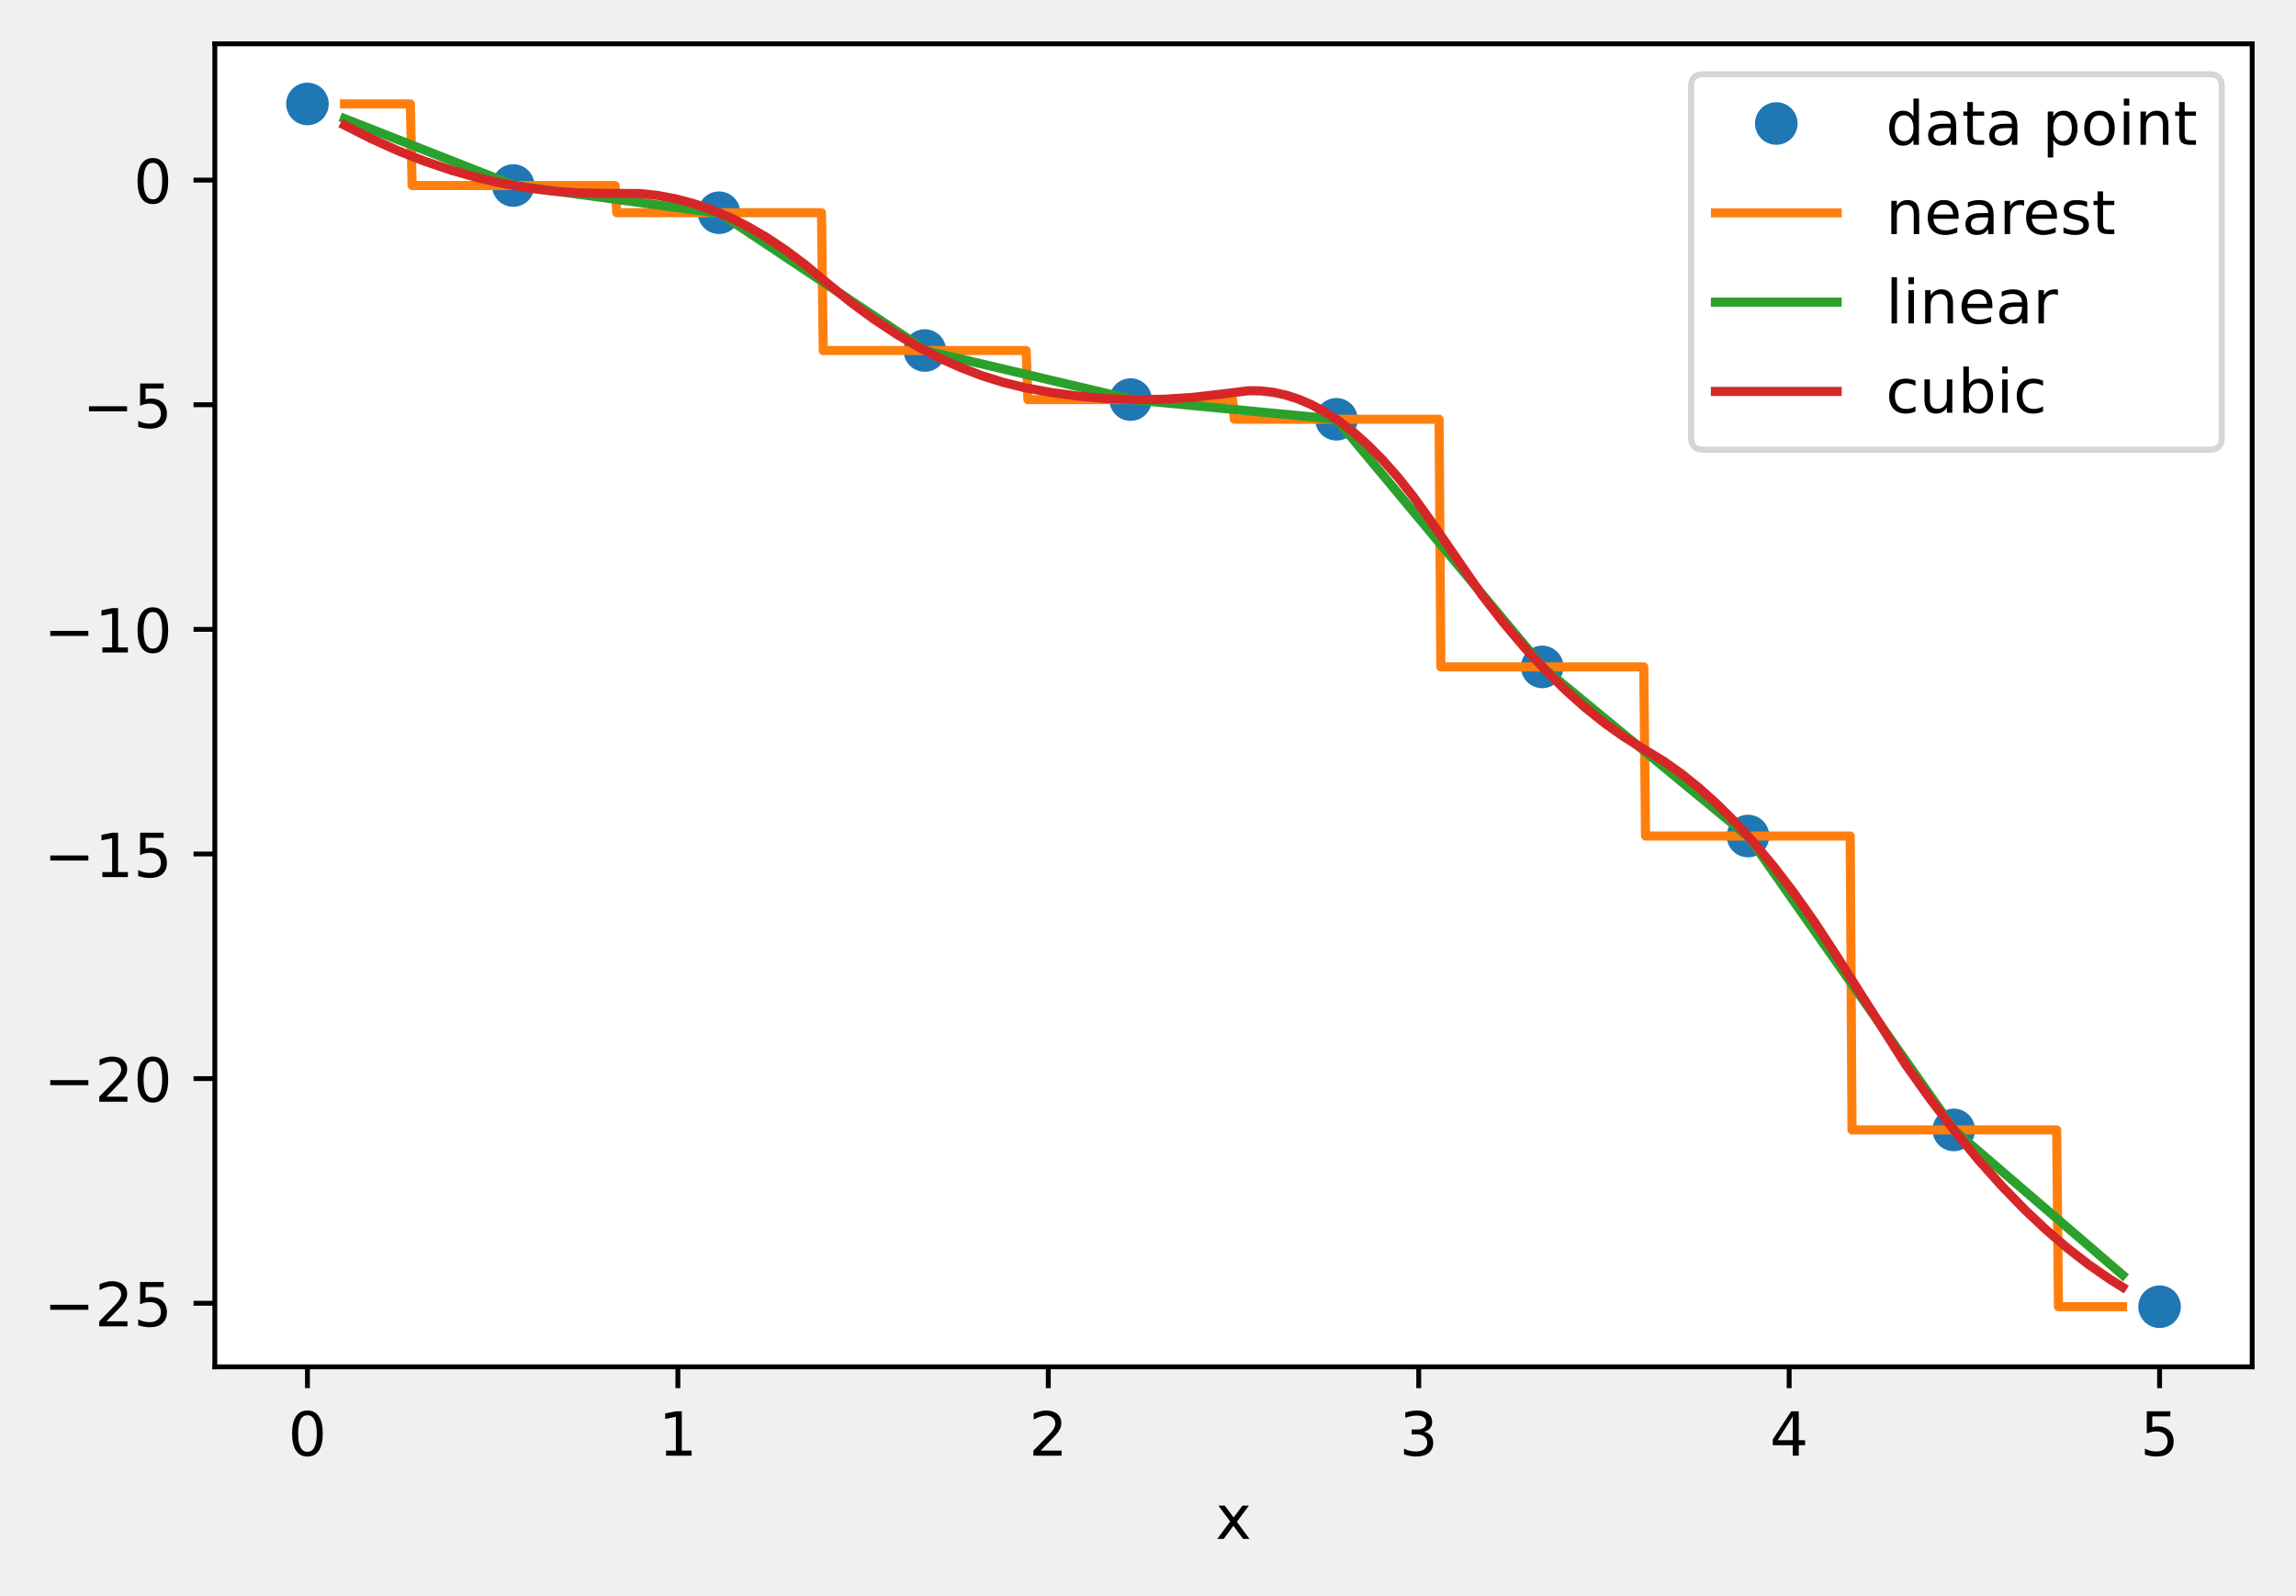
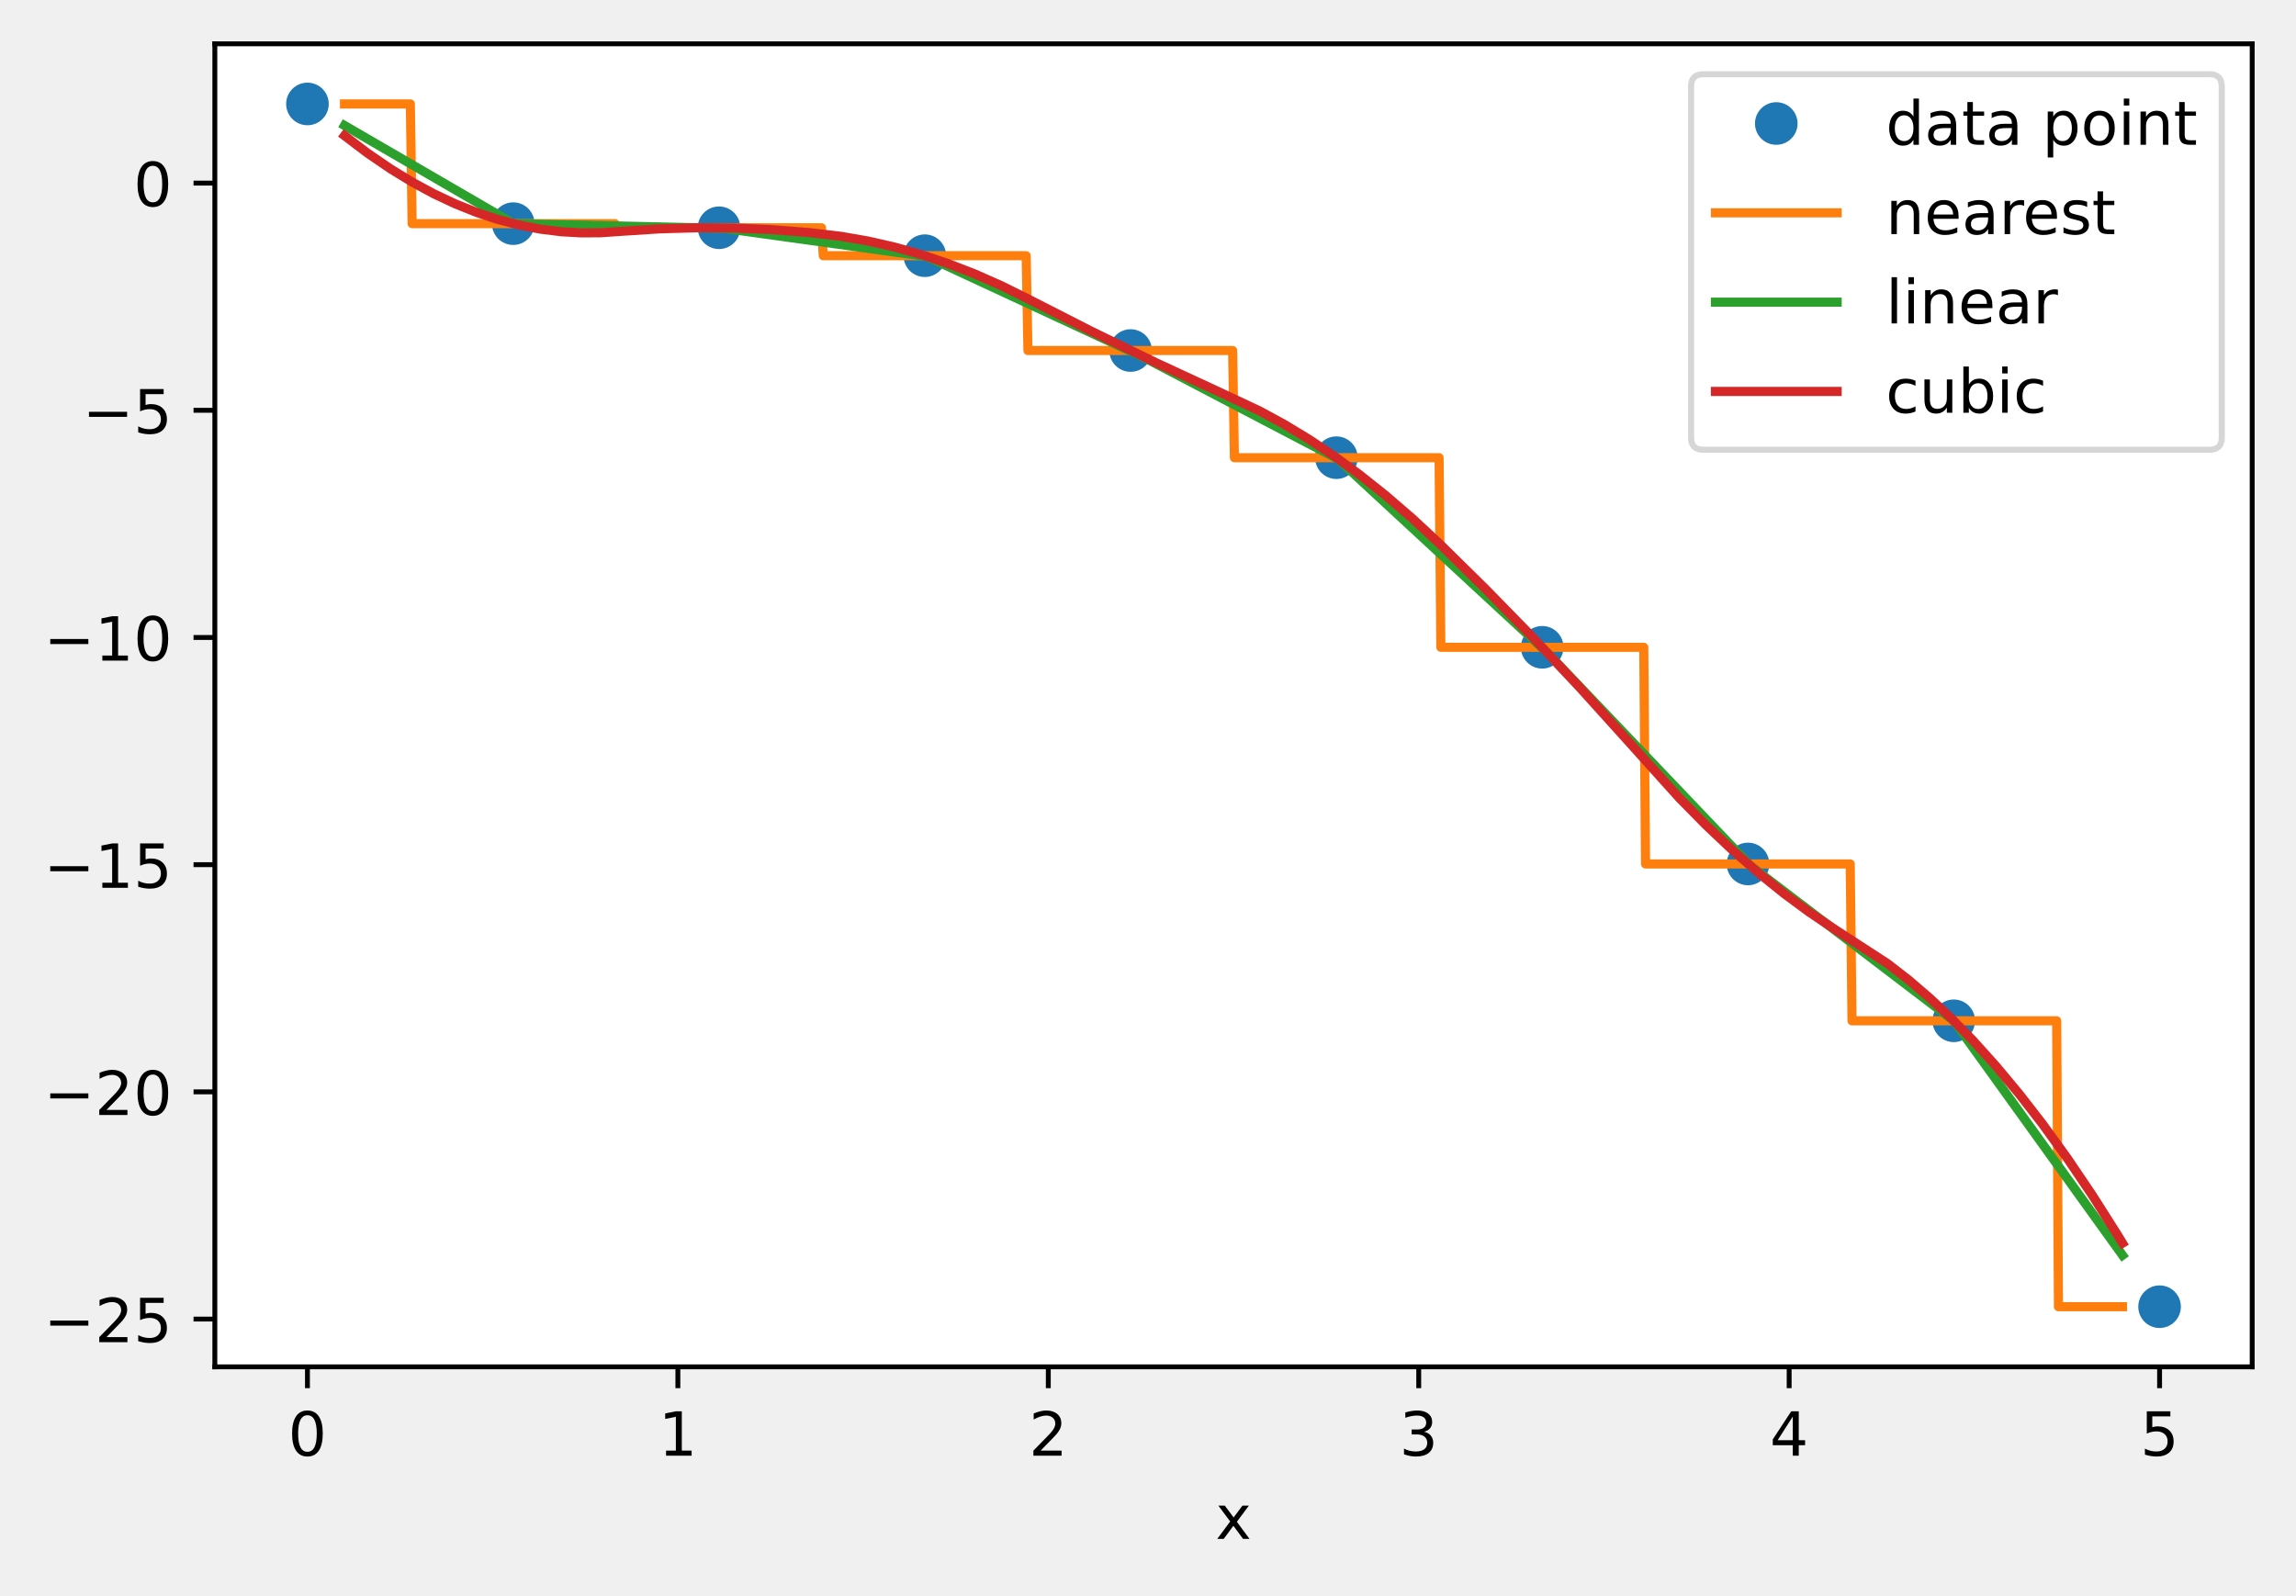
<svg xmlns="http://www.w3.org/2000/svg" xmlns:xlink="http://www.w3.org/1999/xlink" height="262.196pt" version="1.1" viewBox="0 0 377.305 262.196" width="377.305pt">
  <defs>
    <style type="text/css">*{stroke-linecap:butt;stroke-linejoin:round;}</style>
  </defs>
  <g id="figure_1">
    <g id="patch_1">
      <path d="M 0 262.196  L 377.305 262.196  L 377.305 0  L 0 0  z " style="fill:none;" />
    </g>
    <g id="axes_1">
      <g id="patch_2">
        <path d="M 35.305 224.64  L 370.105 224.64  L 370.105 7.2  L 35.305 7.2  z " style="fill:#ffffff;" />
      </g>
      <g id="matplotlib.axis_1">
        <g id="xtick_1">
          <g id="line2d_1">
            <defs>
-               <path d="M 0 0  L 0 3.5  " id="m61b567194e" style="stroke:#000000;stroke-width:0.8;" />
-             </defs>
-             <g>
-               <use style="stroke:#000000;stroke-width:0.8;" x="50.523" xlink:href="#m61b567194e" y="224.64" />
+               <path d="M 0 0  L 0 3.5  " id="mc0ce7e7def" style="stroke:#000000;stroke-width:0.8;" />
+             </defs>
+             <g>
+               <use style="stroke:#000000;stroke-width:0.8;" x="50.523" xlink:href="#mc0ce7e7def" y="224.64" />
            </g>
          </g>
          <g id="text_1">
            <g transform="translate(47.34162 239.2384)scale(0.1 -0.1)">
              <defs>
                <path d="M 31.781 66.406  Q 24.172 66.406 20.328 58.906  Q 16.5 51.422 16.5 36.375  Q 16.5 21.391 20.328 13.891  Q 24.172 6.391 31.781 6.391  Q 39.453 6.391 43.281 13.891  Q 47.125 21.391 47.125 36.375  Q 47.125 51.422 43.281 58.906  Q 39.453 66.406 31.781 66.406  z M 31.781 74.219  Q 44.047 74.219 50.516 64.516  Q 56.984 54.828 56.984 36.375  Q 56.984 17.969 50.516 8.266  Q 44.047 -1.422 31.781 -1.422  Q 19.531 -1.422 13.062 8.266  Q 6.594 17.969 6.594 36.375  Q 6.594 54.828 13.062 64.516  Q 19.531 74.219 31.781 74.219  z " id="DejaVuSans-48" />
              </defs>
              <use xlink:href="#DejaVuSans-48" />
            </g>
          </g>
        </g>
        <g id="xtick_2">
          <g id="line2d_2">
            <g>
-               <use style="stroke:#000000;stroke-width:0.8;" x="111.396" xlink:href="#m61b567194e" y="224.64" />
+               <use style="stroke:#000000;stroke-width:0.8;" x="111.396" xlink:href="#mc0ce7e7def" y="224.64" />
            </g>
          </g>
          <g id="text_2">
            <g transform="translate(108.2143 239.2384)scale(0.1 -0.1)">
              <defs>
                <path d="M 12.406 8.297  L 28.516 8.297  L 28.516 63.922  L 10.984 60.406  L 10.984 69.391  L 28.422 72.906  L 38.281 72.906  L 38.281 8.297  L 54.391 8.297  L 54.391 0  L 12.406 0  z " id="DejaVuSans-49" />
              </defs>
              <use xlink:href="#DejaVuSans-49" />
            </g>
          </g>
        </g>
        <g id="xtick_3">
          <g id="line2d_3">
            <g>
-               <use style="stroke:#000000;stroke-width:0.8;" x="172.268" xlink:href="#m61b567194e" y="224.64" />
+               <use style="stroke:#000000;stroke-width:0.8;" x="172.268" xlink:href="#mc0ce7e7def" y="224.64" />
            </g>
          </g>
          <g id="text_3">
            <g transform="translate(169.0871 239.2384)scale(0.1 -0.1)">
              <defs>
                <path d="M 19.188 8.297  L 53.609 8.297  L 53.609 0  L 7.328 0  L 7.328 8.297  Q 12.938 14.109 22.625 23.891  Q 32.328 33.688 34.812 36.531  Q 39.547 41.844 41.422 45.531  Q 43.312 49.219 43.312 52.781  Q 43.312 58.594 39.234 62.25  Q 35.156 65.922 28.609 65.922  Q 23.969 65.922 18.812 64.312  Q 13.672 62.703 7.812 59.422  L 7.812 69.391  Q 13.766 71.781 18.938 73  Q 24.125 74.219 28.422 74.219  Q 39.75 74.219 46.484 68.547  Q 53.219 62.891 53.219 53.422  Q 53.219 48.922 51.531 44.891  Q 49.859 40.875 45.406 35.406  Q 44.188 33.984 37.641 27.219  Q 31.109 20.453 19.188 8.297  z " id="DejaVuSans-50" />
              </defs>
              <use xlink:href="#DejaVuSans-50" />
            </g>
          </g>
        </g>
        <g id="xtick_4">
          <g id="line2d_4">
            <g>
-               <use style="stroke:#000000;stroke-width:0.8;" x="233.141" xlink:href="#m61b567194e" y="224.64" />
+               <use style="stroke:#000000;stroke-width:0.8;" x="233.141" xlink:href="#mc0ce7e7def" y="224.64" />
            </g>
          </g>
          <g id="text_4">
            <g transform="translate(229.9598 239.2384)scale(0.1 -0.1)">
              <defs>
                <path d="M 40.578 39.312  Q 47.656 37.797 51.625 33  Q 55.609 28.219 55.609 21.188  Q 55.609 10.406 48.188 4.484  Q 40.766 -1.422 27.094 -1.422  Q 22.516 -1.422 17.656 -0.516  Q 12.797 0.391 7.625 2.203  L 7.625 11.719  Q 11.719 9.328 16.594 8.109  Q 21.484 6.891 26.812 6.891  Q 36.078 6.891 40.938 10.547  Q 45.797 14.203 45.797 21.188  Q 45.797 27.641 41.281 31.266  Q 36.766 34.906 28.719 34.906  L 20.219 34.906  L 20.219 43.016  L 29.109 43.016  Q 36.375 43.016 40.234 45.922  Q 44.094 48.828 44.094 54.297  Q 44.094 59.906 40.109 62.906  Q 36.141 65.922 28.719 65.922  Q 24.656 65.922 20.016 65.031  Q 15.375 64.156 9.812 62.312  L 9.812 71.094  Q 15.438 72.656 20.344 73.438  Q 25.25 74.219 29.594 74.219  Q 40.828 74.219 47.359 69.109  Q 53.906 64.016 53.906 55.328  Q 53.906 49.266 50.438 45.094  Q 46.969 40.922 40.578 39.312  z " id="DejaVuSans-51" />
              </defs>
              <use xlink:href="#DejaVuSans-51" />
            </g>
          </g>
        </g>
        <g id="xtick_5">
          <g id="line2d_5">
            <g>
-               <use style="stroke:#000000;stroke-width:0.8;" x="294.014" xlink:href="#m61b567194e" y="224.64" />
+               <use style="stroke:#000000;stroke-width:0.8;" x="294.014" xlink:href="#mc0ce7e7def" y="224.64" />
            </g>
          </g>
          <g id="text_5">
            <g transform="translate(290.8325 239.2384)scale(0.1 -0.1)">
              <defs>
                <path d="M 37.797 64.312  L 12.891 25.391  L 37.797 25.391  z M 35.203 72.906  L 47.609 72.906  L 47.609 25.391  L 58.016 25.391  L 58.016 17.188  L 47.609 17.188  L 47.609 0  L 37.797 0  L 37.797 17.188  L 4.891 17.188  L 4.891 26.703  z " id="DejaVuSans-52" />
              </defs>
              <use xlink:href="#DejaVuSans-52" />
            </g>
          </g>
        </g>
        <g id="xtick_6">
          <g id="line2d_6">
            <g>
-               <use style="stroke:#000000;stroke-width:0.8;" x="354.887" xlink:href="#m61b567194e" y="224.64" />
+               <use style="stroke:#000000;stroke-width:0.8;" x="354.887" xlink:href="#mc0ce7e7def" y="224.64" />
            </g>
          </g>
          <g id="text_6">
            <g transform="translate(351.7053 239.2384)scale(0.1 -0.1)">
              <defs>
                <path d="M 10.797 72.906  L 49.516 72.906  L 49.516 64.594  L 19.828 64.594  L 19.828 46.734  Q 21.969 47.469 24.109 47.828  Q 26.266 48.188 28.422 48.188  Q 40.625 48.188 47.75 41.5  Q 54.891 34.812 54.891 23.391  Q 54.891 11.625 47.562 5.094  Q 40.234 -1.422 26.906 -1.422  Q 22.312 -1.422 17.547 -0.641  Q 12.797 0.141 7.719 1.703  L 7.719 11.625  Q 12.109 9.234 16.797 8.062  Q 21.484 6.891 26.703 6.891  Q 35.156 6.891 40.078 11.328  Q 45.016 15.766 45.016 23.391  Q 45.016 31 40.078 35.438  Q 35.156 39.891 26.703 39.891  Q 22.75 39.891 18.812 39.016  Q 14.891 38.141 10.797 36.281  z " id="DejaVuSans-53" />
              </defs>
              <use xlink:href="#DejaVuSans-53" />
            </g>
          </g>
        </g>
        <g id="text_7">
          <g transform="translate(199.7453 252.9166)scale(0.1 -0.1)">
            <defs>
              <path d="M 54.891 54.688  L 35.109 28.078  L 55.906 0  L 45.312 0  L 29.391 21.484  L 13.484 0  L 2.875 0  L 24.125 28.609  L 4.688 54.688  L 15.281 54.688  L 29.781 35.203  L 44.281 54.688  z " id="DejaVuSans-120" />
            </defs>
            <use xlink:href="#DejaVuSans-120" />
          </g>
        </g>
      </g>
      <g id="matplotlib.axis_2">
        <g id="ytick_1">
          <g id="line2d_7">
            <defs>
-               <path d="M 0 0  L -3.5 0  " id="m42fa3ba6a4" style="stroke:#000000;stroke-width:0.8;" />
-             </defs>
-             <g>
-               <use style="stroke:#000000;stroke-width:0.8;" x="35.305" xlink:href="#m42fa3ba6a4" y="214.187" />
+               <path d="M 0 0  L -3.5 0  " id="m960b5b42c9" style="stroke:#000000;stroke-width:0.8;" />
+             </defs>
+             <g>
+               <use style="stroke:#000000;stroke-width:0.8;" x="35.305" xlink:href="#m960b5b42c9" y="216.787" />
            </g>
          </g>
          <g id="text_8">
-             <g transform="translate(7.2 217.9864)scale(0.1 -0.1)">
+             <g transform="translate(7.2 220.5865)scale(0.1 -0.1)">
              <defs>
                <path d="M 10.594 35.5  L 73.188 35.5  L 73.188 27.203  L 10.594 27.203  z " id="DejaVuSans-8722" />
              </defs>
              <use xlink:href="#DejaVuSans-8722" />
              <use x="83.789" xlink:href="#DejaVuSans-50" />
              <use x="147.412" xlink:href="#DejaVuSans-53" />
            </g>
          </g>
        </g>
        <g id="ytick_2">
          <g id="line2d_8">
            <g>
-               <use style="stroke:#000000;stroke-width:0.8;" x="35.305" xlink:href="#m42fa3ba6a4" y="177.27" />
+               <use style="stroke:#000000;stroke-width:0.8;" x="35.305" xlink:href="#m960b5b42c9" y="179.448" />
            </g>
          </g>
          <g id="text_9">
-             <g transform="translate(7.2 181.069)scale(0.1 -0.1)">
+             <g transform="translate(7.2 183.2476)scale(0.1 -0.1)">
              <use xlink:href="#DejaVuSans-8722" />
              <use x="83.789" xlink:href="#DejaVuSans-50" />
              <use x="147.412" xlink:href="#DejaVuSans-48" />
            </g>
          </g>
        </g>
        <g id="ytick_3">
          <g id="line2d_9">
            <g>
-               <use style="stroke:#000000;stroke-width:0.8;" x="35.305" xlink:href="#m42fa3ba6a4" y="140.352" />
+               <use style="stroke:#000000;stroke-width:0.8;" x="35.305" xlink:href="#m960b5b42c9" y="142.109" />
            </g>
          </g>
          <g id="text_10">
-             <g transform="translate(7.2 144.1516)scale(0.1 -0.1)">
+             <g transform="translate(7.2 145.9087)scale(0.1 -0.1)">
              <use xlink:href="#DejaVuSans-8722" />
              <use x="83.789" xlink:href="#DejaVuSans-49" />
              <use x="147.412" xlink:href="#DejaVuSans-53" />
            </g>
          </g>
        </g>
        <g id="ytick_4">
          <g id="line2d_10">
            <g>
-               <use style="stroke:#000000;stroke-width:0.8;" x="35.305" xlink:href="#m42fa3ba6a4" y="103.435" />
+               <use style="stroke:#000000;stroke-width:0.8;" x="35.305" xlink:href="#m960b5b42c9" y="104.771" />
            </g>
          </g>
          <g id="text_11">
-             <g transform="translate(7.2 107.2342)scale(0.1 -0.1)">
+             <g transform="translate(7.2 108.5698)scale(0.1 -0.1)">
              <use xlink:href="#DejaVuSans-8722" />
              <use x="83.789" xlink:href="#DejaVuSans-49" />
              <use x="147.412" xlink:href="#DejaVuSans-48" />
            </g>
          </g>
        </g>
        <g id="ytick_5">
          <g id="line2d_11">
            <g>
-               <use style="stroke:#000000;stroke-width:0.8;" x="35.305" xlink:href="#m42fa3ba6a4" y="66.518" />
+               <use style="stroke:#000000;stroke-width:0.8;" x="35.305" xlink:href="#m960b5b42c9" y="67.432" />
            </g>
          </g>
          <g id="text_12">
-             <g transform="translate(13.5625 70.31678)scale(0.1 -0.1)">
+             <g transform="translate(13.5625 71.23087)scale(0.1 -0.1)">
              <use xlink:href="#DejaVuSans-8722" />
              <use x="83.789" xlink:href="#DejaVuSans-53" />
            </g>
          </g>
        </g>
        <g id="ytick_6">
          <g id="line2d_12">
            <g>
-               <use style="stroke:#000000;stroke-width:0.8;" x="35.305" xlink:href="#m42fa3ba6a4" y="29.6" />
+               <use style="stroke:#000000;stroke-width:0.8;" x="35.305" xlink:href="#m960b5b42c9" y="30.093" />
            </g>
          </g>
          <g id="text_13">
-             <g transform="translate(21.94219 33.39937)scale(0.1 -0.1)">
+             <g transform="translate(21.94219 33.89195)scale(0.1 -0.1)">
              <use xlink:href="#DejaVuSans-48" />
            </g>
          </g>
        </g>
      </g>
      <g id="line2d_13">
        <defs>
-           <path d="M 0 3  C 0.796 3 1.559 2.684 2.121 2.121  C 2.684 1.559 3 0.796 3 0  C 3 -0.796 2.684 -1.559 2.121 -2.121  C 1.559 -2.684 0.796 -3 0 -3  C -0.796 -3 -1.559 -2.684 -2.121 -2.121  C -2.684 -1.559 -3 -0.796 -3 0  C -3 0.796 -2.684 1.559 -2.121 2.121  C -1.559 2.684 -0.796 3 0 3  z " id="me77bd641bd" style="stroke:#1f77b4;" />
+           <path d="M 0 3  C 0.796 3 1.559 2.684 2.121 2.121  C 2.684 1.559 3 0.796 3 0  C 3 -0.796 2.684 -1.559 2.121 -2.121  C 1.559 -2.684 0.796 -3 0 -3  C -0.796 -3 -1.559 -2.684 -2.121 -2.121  C -2.684 -1.559 -3 -0.796 -3 0  C -3 0.796 -2.684 1.559 -2.121 2.121  C -1.559 2.684 -0.796 3 0 3  z " id="m053677a28a" style="stroke:#1f77b4;" />
        </defs>
-         <g clip-path="url(#p9168e353e8)">
-           <use style="fill:#1f77b4;stroke:#1f77b4;" x="50.523" xlink:href="#me77bd641bd" y="17.084" />
-           <use style="fill:#1f77b4;stroke:#1f77b4;" x="84.341" xlink:href="#me77bd641bd" y="30.487" />
-           <use style="fill:#1f77b4;stroke:#1f77b4;" x="118.159" xlink:href="#me77bd641bd" y="34.963" />
-           <use style="fill:#1f77b4;stroke:#1f77b4;" x="151.977" xlink:href="#me77bd641bd" y="57.609" />
-           <use style="fill:#1f77b4;stroke:#1f77b4;" x="185.796" xlink:href="#me77bd641bd" y="65.672" />
-           <use style="fill:#1f77b4;stroke:#1f77b4;" x="219.614" xlink:href="#me77bd641bd" y="68.908" />
-           <use style="fill:#1f77b4;stroke:#1f77b4;" x="253.432" xlink:href="#me77bd641bd" y="109.605" />
-           <use style="fill:#1f77b4;stroke:#1f77b4;" x="287.25" xlink:href="#me77bd641bd" y="137.401" />
-           <use style="fill:#1f77b4;stroke:#1f77b4;" x="321.068" xlink:href="#me77bd641bd" y="185.703" />
-           <use style="fill:#1f77b4;stroke:#1f77b4;" x="354.887" xlink:href="#me77bd641bd" y="214.756" />
+         <g clip-path="url(#p7c1c12e9bc)">
+           <use style="fill:#1f77b4;stroke:#1f77b4;" x="50.523" xlink:href="#m053677a28a" y="17.084" />
+           <use style="fill:#1f77b4;stroke:#1f77b4;" x="84.341" xlink:href="#m053677a28a" y="36.756" />
+           <use style="fill:#1f77b4;stroke:#1f77b4;" x="118.159" xlink:href="#m053677a28a" y="37.432" />
+           <use style="fill:#1f77b4;stroke:#1f77b4;" x="151.977" xlink:href="#m053677a28a" y="42.025" />
+           <use style="fill:#1f77b4;stroke:#1f77b4;" x="185.796" xlink:href="#m053677a28a" y="57.61" />
+           <use style="fill:#1f77b4;stroke:#1f77b4;" x="219.614" xlink:href="#m053677a28a" y="75.221" />
+           <use style="fill:#1f77b4;stroke:#1f77b4;" x="253.432" xlink:href="#m053677a28a" y="106.382" />
+           <use style="fill:#1f77b4;stroke:#1f77b4;" x="287.25" xlink:href="#m053677a28a" y="141.992" />
+           <use style="fill:#1f77b4;stroke:#1f77b4;" x="321.068" xlink:href="#m053677a28a" y="167.768" />
+           <use style="fill:#1f77b4;stroke:#1f77b4;" x="354.887" xlink:href="#m053677a28a" y="214.756" />
        </g>
      </g>
      <g id="line2d_14">
-         <path clip-path="url(#p9168e353e8)" d="M 56.61 17.084  L 67.432 17.084  L 67.724 30.487  L 101.067 30.487  L 101.36 34.963  L 134.995 34.963  L 135.288 57.609  L 168.631 57.609  L 168.923 65.672  L 202.558 65.672  L 202.851 68.908  L 236.486 68.908  L 236.779 109.605  L 270.122 109.605  L 270.414 137.401  L 304.05 137.401  L 304.342 185.703  L 337.977 185.703  L 338.27 214.756  L 348.799 214.756  L 348.799 214.756  " style="fill:none;stroke:#ff7f0e;stroke-linecap:square;stroke-width:1.5;" />
+         <path clip-path="url(#p7c1c12e9bc)" d="M 56.61 17.084  L 67.432 17.084  L 67.724 36.756  L 101.067 36.756  L 101.36 37.432  L 134.995 37.432  L 135.288 42.025  L 168.631 42.025  L 168.923 57.61  L 202.558 57.61  L 202.851 75.221  L 236.486 75.221  L 236.779 106.382  L 270.122 106.382  L 270.414 141.992  L 304.05 141.992  L 304.342 167.768  L 337.977 167.768  L 338.27 214.756  L 348.799 214.756  L 348.799 214.756  " style="fill:none;stroke:#ff7f0e;stroke-linecap:square;stroke-width:1.5;" />
      </g>
      <g id="line2d_15">
-         <path clip-path="url(#p9168e353e8)" d="M 56.61 19.496  L 84.688 30.533  L 118.324 35.073  L 152.252 57.674  L 186.472 65.737  L 219.522 68.899  L 220.107 69.502  L 253.743 109.86  L 287.378 137.584  L 321.306 185.907  L 348.799 209.527  L 348.799 209.527  " style="fill:none;stroke:#2ca02c;stroke-linecap:square;stroke-width:1.5;" />
+         <path clip-path="url(#p7c1c12e9bc)" d="M 56.61 20.625  L 84.396 36.757  L 118.909 37.534  L 152.252 42.151  L 187.642 58.571  L 219.815 75.406  L 254.328 107.325  L 287.671 142.312  L 321.013 167.726  L 322.768 170.13  L 348.799 206.298  L 348.799 206.298  " style="fill:none;stroke:#2ca02c;stroke-linecap:square;stroke-width:1.5;" />
      </g>
      <g id="line2d_16">
-         <path clip-path="url(#p9168e353e8)" d="M 56.61 20.57  L 60.997 22.79  L 65.385 24.766  L 69.772 26.496  L 74.159 27.982  L 78.546 29.223  L 82.933 30.22  L 87.028 30.929  L 91.123 31.424  L 95.218 31.707  L 99.312 31.776  L 105.162 31.806  L 108.087 32.125  L 111.012 32.671  L 113.937 33.445  L 116.861 34.446  L 119.786 35.674  L 122.711 37.13  L 125.928 38.994  L 129.146 41.133  L 132.363 43.547  L 135.873 46.479  L 139.675 49.566  L 143.477 52.37  L 147.279 54.889  L 150.789 56.962  L 154.299 58.793  L 157.809 60.382  L 161.319 61.73  L 164.828 62.835  L 168.338 63.699  L 172.725 64.503  L 177.405 65.133  L 182.085 65.527  L 186.764 65.686  L 191.444 65.61  L 196.124 65.299  L 200.804 64.753  L 205.191 64.216  L 207.238 64.245  L 209.286 64.485  L 211.333 64.936  L 213.38 65.597  L 215.428 66.469  L 217.767 67.724  L 220.107 69.254  L 222.447 71.059  L 224.787 73.139  L 227.127 75.495  L 229.759 78.474  L 232.392 81.802  L 235.024 85.478  L 243.506 97.762  L 247.016 102.275  L 250.525 106.432  L 254.035 110.233  L 257.253 113.405  L 260.47 116.278  L 263.687 118.853  L 266.904 121.128  L 269.829 122.938  L 273.339 125.06  L 276.264 127.129  L 279.189 129.479  L 282.113 132.107  L 285.038 135.016  L 288.256 138.539  L 291.473 142.4  L 294.69 146.599  L 298.2 151.566  L 301.71 156.937  L 313.116 174.901  L 317.211 180.652  L 321.306 186.002  L 325.108 190.611  L 328.91 194.875  L 332.713 198.793  L 336.223 202.102  L 339.732 205.118  L 343.242 207.839  L 346.752 210.265  L 348.799 211.544  L 348.799 211.544  " style="fill:none;stroke:#d62728;stroke-linecap:square;stroke-width:1.5;" />
+         <path clip-path="url(#p7c1c12e9bc)" d="M 56.61 22.297  L 60.412 25.181  L 64.215 27.778  L 67.724 29.922  L 71.234 31.821  L 74.744 33.476  L 78.254 34.887  L 81.764 36.054  L 85.273 36.977  L 88.783 37.656  L 92.293 38.09  L 95.51 38.274  L 98.727 38.253  L 102.237 38.009  L 108.379 37.611  L 114.521 37.433  L 120.664 37.476  L 126.806 37.738  L 132.948 38.221  L 138.213 38.841  L 142.6 39.605  L 146.987 40.603  L 151.374 41.837  L 155.761 43.306  L 160.149 45.009  L 164.536 46.948  L 168.923 49.122  L 179.452 54.493  L 189.982 59.618  L 200.511 64.497  L 206.946 67.514  L 211.04 69.737  L 215.135 72.216  L 219.23 74.951  L 223.325 77.942  L 227.712 81.431  L 232.099 85.215  L 236.486 89.292  L 244.091 96.771  L 251.695 104.56  L 259.592 112.976  L 267.489 121.726  L 275.971 131.153  L 280.359 135.615  L 284.746 139.764  L 289.133 143.599  L 293.228 146.896  L 297.322 149.921  L 301.417 152.672  L 310.192 158.373  L 313.701 161.1  L 317.211 164.118  L 320.721 167.425  L 324.231 171.022  L 328.033 175.245  L 331.835 179.809  L 335.638 184.713  L 339.732 190.374  L 343.827 196.429  L 347.922 202.88  L 348.799 204.313  L 348.799 204.313  " style="fill:none;stroke:#d62728;stroke-linecap:square;stroke-width:1.5;" />
      </g>
      <g id="patch_3">
        <path d="M 35.305 224.64  L 35.305 7.2  " style="fill:none;stroke:#000000;stroke-linecap:square;stroke-linejoin:miter;stroke-width:0.8;" />
      </g>
      <g id="patch_4">
        <path d="M 370.105 224.64  L 370.105 7.2  " style="fill:none;stroke:#000000;stroke-linecap:square;stroke-linejoin:miter;stroke-width:0.8;" />
      </g>
      <g id="patch_5">
        <path d="M 35.305 224.64  L 370.105 224.64  " style="fill:none;stroke:#000000;stroke-linecap:square;stroke-linejoin:miter;stroke-width:0.8;" />
      </g>
      <g id="patch_6">
        <path d="M 35.305 7.2  L 370.105 7.2  " style="fill:none;stroke:#000000;stroke-linecap:square;stroke-linejoin:miter;stroke-width:0.8;" />
      </g>
      <g id="legend_1">
        <g id="patch_7">
          <path d="M 279.898 73.912  L 363.105 73.912  Q 365.105 73.912 365.105 71.912  L 365.105 14.2  Q 365.105 12.2 363.105 12.2  L 279.898 12.2  Q 277.898 12.2 277.898 14.2  L 277.898 71.912  Q 277.898 73.912 279.898 73.912  z " style="fill:#ffffff;opacity:0.8;stroke:#cccccc;stroke-linejoin:miter;" />
        </g>
        <g id="line2d_17" />
        <g id="line2d_18">
          <g>
-             <use style="fill:#1f77b4;stroke:#1f77b4;" x="291.898" xlink:href="#me77bd641bd" y="20.298" />
+             <use style="fill:#1f77b4;stroke:#1f77b4;" x="291.898" xlink:href="#m053677a28a" y="20.298" />
          </g>
        </g>
        <g id="text_14">
          <g transform="translate(309.8984 23.79844)scale(0.1 -0.1)">
            <defs>
              <path d="M 45.406 46.391  L 45.406 75.984  L 54.391 75.984  L 54.391 0  L 45.406 0  L 45.406 8.203  Q 42.578 3.328 38.25 0.953  Q 33.938 -1.422 27.875 -1.422  Q 17.969 -1.422 11.734 6.484  Q 5.516 14.406 5.516 27.297  Q 5.516 40.188 11.734 48.094  Q 17.969 56 27.875 56  Q 33.938 56 38.25 53.625  Q 42.578 51.266 45.406 46.391  z M 14.797 27.297  Q 14.797 17.391 18.875 11.75  Q 22.953 6.109 30.078 6.109  Q 37.203 6.109 41.297 11.75  Q 45.406 17.391 45.406 27.297  Q 45.406 37.203 41.297 42.844  Q 37.203 48.484 30.078 48.484  Q 22.953 48.484 18.875 42.844  Q 14.797 37.203 14.797 27.297  z " id="DejaVuSans-100" />
              <path d="M 34.281 27.484  Q 23.391 27.484 19.188 25  Q 14.984 22.516 14.984 16.5  Q 14.984 11.719 18.141 8.906  Q 21.297 6.109 26.703 6.109  Q 34.188 6.109 38.703 11.406  Q 43.219 16.703 43.219 25.484  L 43.219 27.484  z M 52.203 31.203  L 52.203 0  L 43.219 0  L 43.219 8.297  Q 40.141 3.328 35.547 0.953  Q 30.953 -1.422 24.312 -1.422  Q 15.922 -1.422 10.953 3.297  Q 6 8.016 6 15.922  Q 6 25.141 12.172 29.828  Q 18.359 34.516 30.609 34.516  L 43.219 34.516  L 43.219 35.406  Q 43.219 41.609 39.141 45  Q 35.062 48.391 27.688 48.391  Q 23 48.391 18.547 47.266  Q 14.109 46.141 10.016 43.891  L 10.016 52.203  Q 14.938 54.109 19.578 55.047  Q 24.219 56 28.609 56  Q 40.484 56 46.344 49.844  Q 52.203 43.703 52.203 31.203  z " id="DejaVuSans-97" />
              <path d="M 18.312 70.219  L 18.312 54.688  L 36.812 54.688  L 36.812 47.703  L 18.312 47.703  L 18.312 18.016  Q 18.312 11.328 20.141 9.422  Q 21.969 7.516 27.594 7.516  L 36.812 7.516  L 36.812 0  L 27.594 0  Q 17.188 0 13.234 3.875  Q 9.281 7.766 9.281 18.016  L 9.281 47.703  L 2.688 47.703  L 2.688 54.688  L 9.281 54.688  L 9.281 70.219  z " id="DejaVuSans-116" />
              <path id="DejaVuSans-32" />
              <path d="M 18.109 8.203  L 18.109 -20.797  L 9.078 -20.797  L 9.078 54.688  L 18.109 54.688  L 18.109 46.391  Q 20.953 51.266 25.266 53.625  Q 29.594 56 35.594 56  Q 45.562 56 51.781 48.094  Q 58.016 40.188 58.016 27.297  Q 58.016 14.406 51.781 6.484  Q 45.562 -1.422 35.594 -1.422  Q 29.594 -1.422 25.266 0.953  Q 20.953 3.328 18.109 8.203  z M 48.688 27.297  Q 48.688 37.203 44.609 42.844  Q 40.531 48.484 33.406 48.484  Q 26.266 48.484 22.188 42.844  Q 18.109 37.203 18.109 27.297  Q 18.109 17.391 22.188 11.75  Q 26.266 6.109 33.406 6.109  Q 40.531 6.109 44.609 11.75  Q 48.688 17.391 48.688 27.297  z " id="DejaVuSans-112" />
              <path d="M 30.609 48.391  Q 23.391 48.391 19.188 42.75  Q 14.984 37.109 14.984 27.297  Q 14.984 17.484 19.156 11.844  Q 23.344 6.203 30.609 6.203  Q 37.797 6.203 41.984 11.859  Q 46.188 17.531 46.188 27.297  Q 46.188 37.016 41.984 42.703  Q 37.797 48.391 30.609 48.391  z M 30.609 56  Q 42.328 56 49.016 48.375  Q 55.719 40.766 55.719 27.297  Q 55.719 13.875 49.016 6.219  Q 42.328 -1.422 30.609 -1.422  Q 18.844 -1.422 12.172 6.219  Q 5.516 13.875 5.516 27.297  Q 5.516 40.766 12.172 48.375  Q 18.844 56 30.609 56  z " id="DejaVuSans-111" />
              <path d="M 9.422 54.688  L 18.406 54.688  L 18.406 0  L 9.422 0  z M 9.422 75.984  L 18.406 75.984  L 18.406 64.594  L 9.422 64.594  z " id="DejaVuSans-105" />
              <path d="M 54.891 33.016  L 54.891 0  L 45.906 0  L 45.906 32.719  Q 45.906 40.484 42.875 44.328  Q 39.844 48.188 33.797 48.188  Q 26.516 48.188 22.312 43.547  Q 18.109 38.922 18.109 30.906  L 18.109 0  L 9.078 0  L 9.078 54.688  L 18.109 54.688  L 18.109 46.188  Q 21.344 51.125 25.703 53.562  Q 30.078 56 35.797 56  Q 45.219 56 50.047 50.172  Q 54.891 44.344 54.891 33.016  z " id="DejaVuSans-110" />
            </defs>
            <use xlink:href="#DejaVuSans-100" />
            <use x="63.477" xlink:href="#DejaVuSans-97" />
            <use x="124.756" xlink:href="#DejaVuSans-116" />
            <use x="163.965" xlink:href="#DejaVuSans-97" />
            <use x="225.244" xlink:href="#DejaVuSans-32" />
            <use x="257.031" xlink:href="#DejaVuSans-112" />
            <use x="320.508" xlink:href="#DejaVuSans-111" />
            <use x="381.689" xlink:href="#DejaVuSans-105" />
            <use x="409.473" xlink:href="#DejaVuSans-110" />
            <use x="472.852" xlink:href="#DejaVuSans-116" />
          </g>
        </g>
        <g id="line2d_19">
          <path d="M 281.898 34.977  L 301.898 34.977  " style="fill:none;stroke:#ff7f0e;stroke-linecap:square;stroke-width:1.5;" />
        </g>
        <g id="line2d_20" />
        <g id="text_15">
          <g transform="translate(309.8984 38.47656)scale(0.1 -0.1)">
            <defs>
              <path d="M 56.203 29.594  L 56.203 25.203  L 14.891 25.203  Q 15.484 15.922 20.484 11.062  Q 25.484 6.203 34.422 6.203  Q 39.594 6.203 44.453 7.469  Q 49.312 8.734 54.109 11.281  L 54.109 2.781  Q 49.266 0.734 44.188 -0.344  Q 39.109 -1.422 33.891 -1.422  Q 20.797 -1.422 13.156 6.188  Q 5.516 13.812 5.516 26.812  Q 5.516 40.234 12.766 48.109  Q 20.016 56 32.328 56  Q 43.359 56 49.781 48.891  Q 56.203 41.797 56.203 29.594  z M 47.219 32.234  Q 47.125 39.594 43.094 43.984  Q 39.062 48.391 32.422 48.391  Q 24.906 48.391 20.391 44.141  Q 15.875 39.891 15.188 32.172  z " id="DejaVuSans-101" />
              <path d="M 41.109 46.297  Q 39.594 47.172 37.812 47.578  Q 36.031 48 33.891 48  Q 26.266 48 22.188 43.047  Q 18.109 38.094 18.109 28.812  L 18.109 0  L 9.078 0  L 9.078 54.688  L 18.109 54.688  L 18.109 46.188  Q 20.953 51.172 25.484 53.578  Q 30.031 56 36.531 56  Q 37.453 56 38.578 55.875  Q 39.703 55.766 41.062 55.516  z " id="DejaVuSans-114" />
              <path d="M 44.281 53.078  L 44.281 44.578  Q 40.484 46.531 36.375 47.5  Q 32.281 48.484 27.875 48.484  Q 21.188 48.484 17.844 46.438  Q 14.5 44.391 14.5 40.281  Q 14.5 37.156 16.891 35.375  Q 19.281 33.594 26.516 31.984  L 29.594 31.297  Q 39.156 29.25 43.188 25.516  Q 47.219 21.781 47.219 15.094  Q 47.219 7.469 41.188 3.016  Q 35.156 -1.422 24.609 -1.422  Q 20.219 -1.422 15.453 -0.562  Q 10.688 0.297 5.422 2  L 5.422 11.281  Q 10.406 8.688 15.234 7.391  Q 20.062 6.109 24.812 6.109  Q 31.156 6.109 34.562 8.281  Q 37.984 10.453 37.984 14.406  Q 37.984 18.062 35.516 20.016  Q 33.062 21.969 24.703 23.781  L 21.578 24.516  Q 13.234 26.266 9.516 29.906  Q 5.812 33.547 5.812 39.891  Q 5.812 47.609 11.281 51.797  Q 16.75 56 26.812 56  Q 31.781 56 36.172 55.266  Q 40.578 54.547 44.281 53.078  z " id="DejaVuSans-115" />
            </defs>
            <use xlink:href="#DejaVuSans-110" />
            <use x="63.379" xlink:href="#DejaVuSans-101" />
            <use x="124.902" xlink:href="#DejaVuSans-97" />
            <use x="186.182" xlink:href="#DejaVuSans-114" />
            <use x="225.045" xlink:href="#DejaVuSans-101" />
            <use x="286.568" xlink:href="#DejaVuSans-115" />
            <use x="338.668" xlink:href="#DejaVuSans-116" />
          </g>
        </g>
        <g id="line2d_21">
          <path d="M 281.898 49.655  L 301.898 49.655  " style="fill:none;stroke:#2ca02c;stroke-linecap:square;stroke-width:1.5;" />
        </g>
        <g id="line2d_22" />
        <g id="text_16">
          <g transform="translate(309.8984 53.15469)scale(0.1 -0.1)">
            <defs>
              <path d="M 9.422 75.984  L 18.406 75.984  L 18.406 0  L 9.422 0  z " id="DejaVuSans-108" />
            </defs>
            <use xlink:href="#DejaVuSans-108" />
            <use x="27.783" xlink:href="#DejaVuSans-105" />
            <use x="55.566" xlink:href="#DejaVuSans-110" />
            <use x="118.945" xlink:href="#DejaVuSans-101" />
            <use x="180.469" xlink:href="#DejaVuSans-97" />
            <use x="241.748" xlink:href="#DejaVuSans-114" />
          </g>
        </g>
        <g id="line2d_23">
          <path d="M 281.898 64.333  L 301.898 64.333  " style="fill:none;stroke:#d62728;stroke-linecap:square;stroke-width:1.5;" />
        </g>
        <g id="line2d_24" />
        <g id="text_17">
          <g transform="translate(309.8984 67.83281)scale(0.1 -0.1)">
            <defs>
              <path d="M 48.781 52.594  L 48.781 44.188  Q 44.969 46.297 41.141 47.344  Q 37.312 48.391 33.406 48.391  Q 24.656 48.391 19.812 42.844  Q 14.984 37.312 14.984 27.297  Q 14.984 17.281 19.812 11.734  Q 24.656 6.203 33.406 6.203  Q 37.312 6.203 41.141 7.25  Q 44.969 8.297 48.781 10.406  L 48.781 2.094  Q 45.016 0.344 40.984 -0.531  Q 36.969 -1.422 32.422 -1.422  Q 20.062 -1.422 12.781 6.344  Q 5.516 14.109 5.516 27.297  Q 5.516 40.672 12.859 48.328  Q 20.219 56 33.016 56  Q 37.156 56 41.109 55.141  Q 45.062 54.297 48.781 52.594  z " id="DejaVuSans-99" />
              <path d="M 8.5 21.578  L 8.5 54.688  L 17.484 54.688  L 17.484 21.922  Q 17.484 14.156 20.5 10.266  Q 23.531 6.391 29.594 6.391  Q 36.859 6.391 41.078 11.031  Q 45.312 15.672 45.312 23.688  L 45.312 54.688  L 54.297 54.688  L 54.297 0  L 45.312 0  L 45.312 8.406  Q 42.047 3.422 37.719 1  Q 33.406 -1.422 27.688 -1.422  Q 18.266 -1.422 13.375 4.438  Q 8.5 10.297 8.5 21.578  z M 31.109 56  z " id="DejaVuSans-117" />
              <path d="M 48.688 27.297  Q 48.688 37.203 44.609 42.844  Q 40.531 48.484 33.406 48.484  Q 26.266 48.484 22.188 42.844  Q 18.109 37.203 18.109 27.297  Q 18.109 17.391 22.188 11.75  Q 26.266 6.109 33.406 6.109  Q 40.531 6.109 44.609 11.75  Q 48.688 17.391 48.688 27.297  z M 18.109 46.391  Q 20.953 51.266 25.266 53.625  Q 29.594 56 35.594 56  Q 45.562 56 51.781 48.094  Q 58.016 40.188 58.016 27.297  Q 58.016 14.406 51.781 6.484  Q 45.562 -1.422 35.594 -1.422  Q 29.594 -1.422 25.266 0.953  Q 20.953 3.328 18.109 8.203  L 18.109 0  L 9.078 0  L 9.078 75.984  L 18.109 75.984  z " id="DejaVuSans-98" />
            </defs>
            <use xlink:href="#DejaVuSans-99" />
            <use x="54.98" xlink:href="#DejaVuSans-117" />
            <use x="118.359" xlink:href="#DejaVuSans-98" />
            <use x="181.836" xlink:href="#DejaVuSans-105" />
            <use x="209.619" xlink:href="#DejaVuSans-99" />
          </g>
        </g>
      </g>
    </g>
  </g>
  <defs>
-     <clipPath id="p9168e353e8">
+     <clipPath id="p7c1c12e9bc">
      <rect height="217.44" width="334.8" x="35.305" y="7.2" />
    </clipPath>
  </defs>
</svg>
